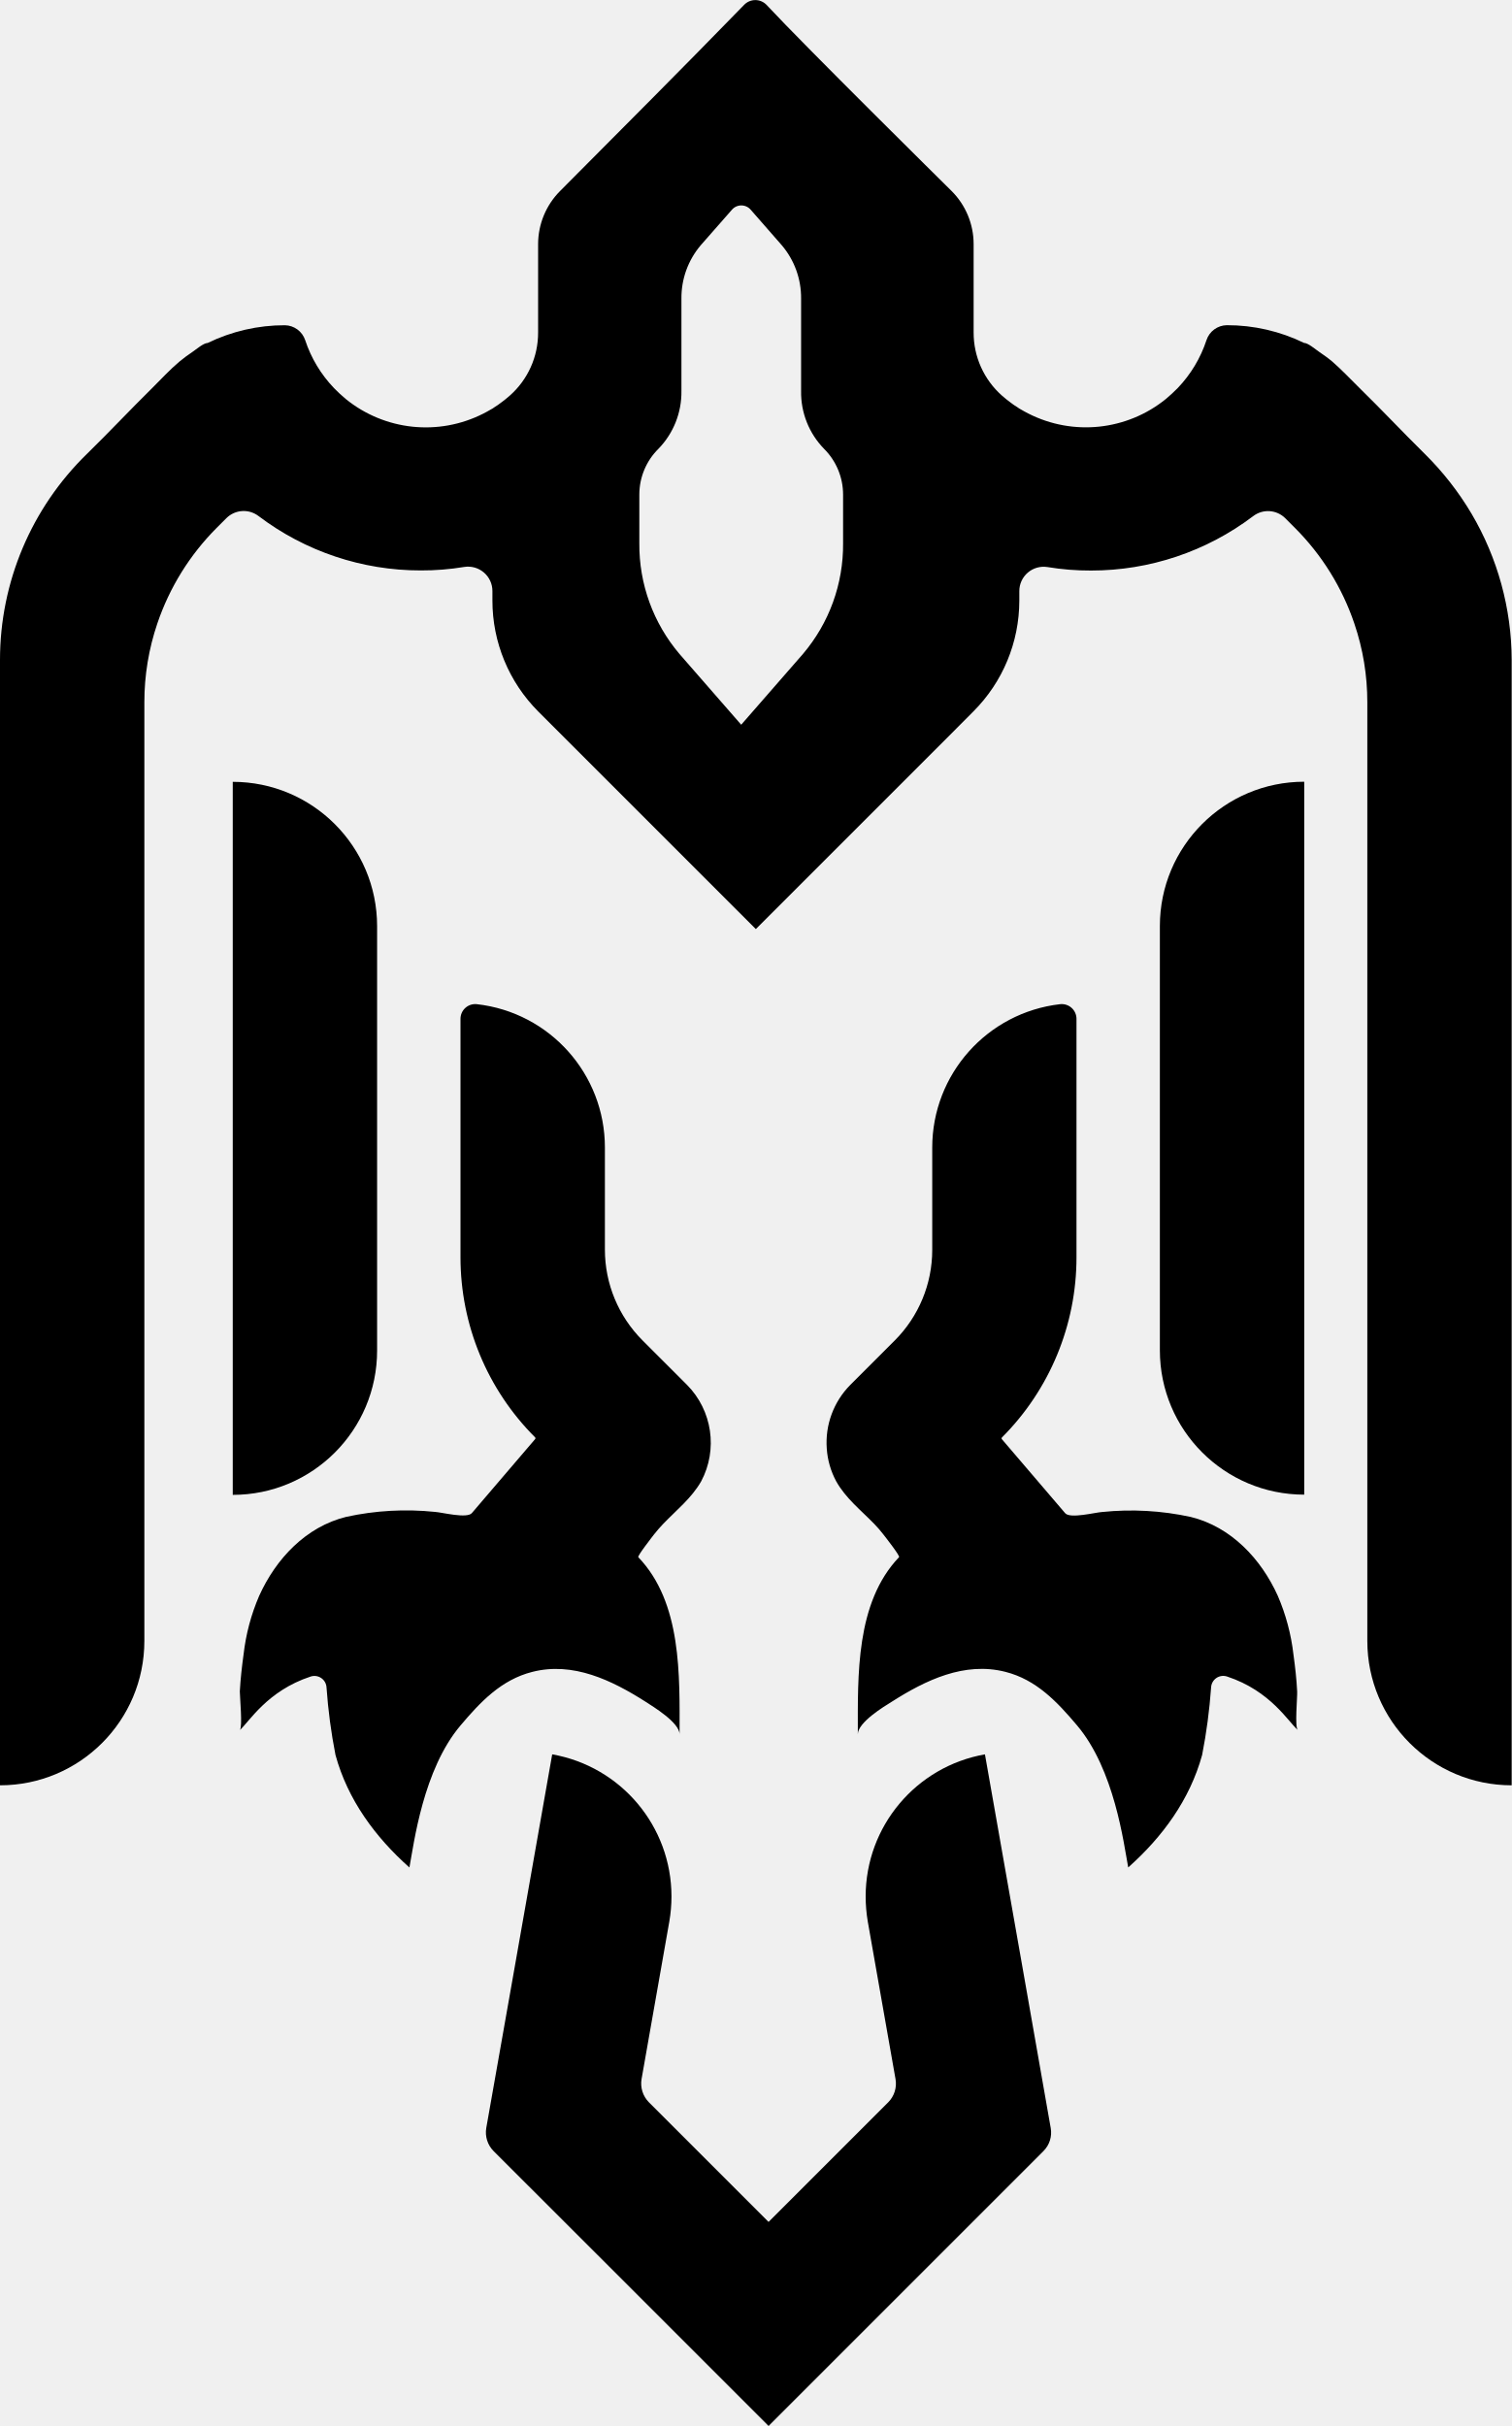
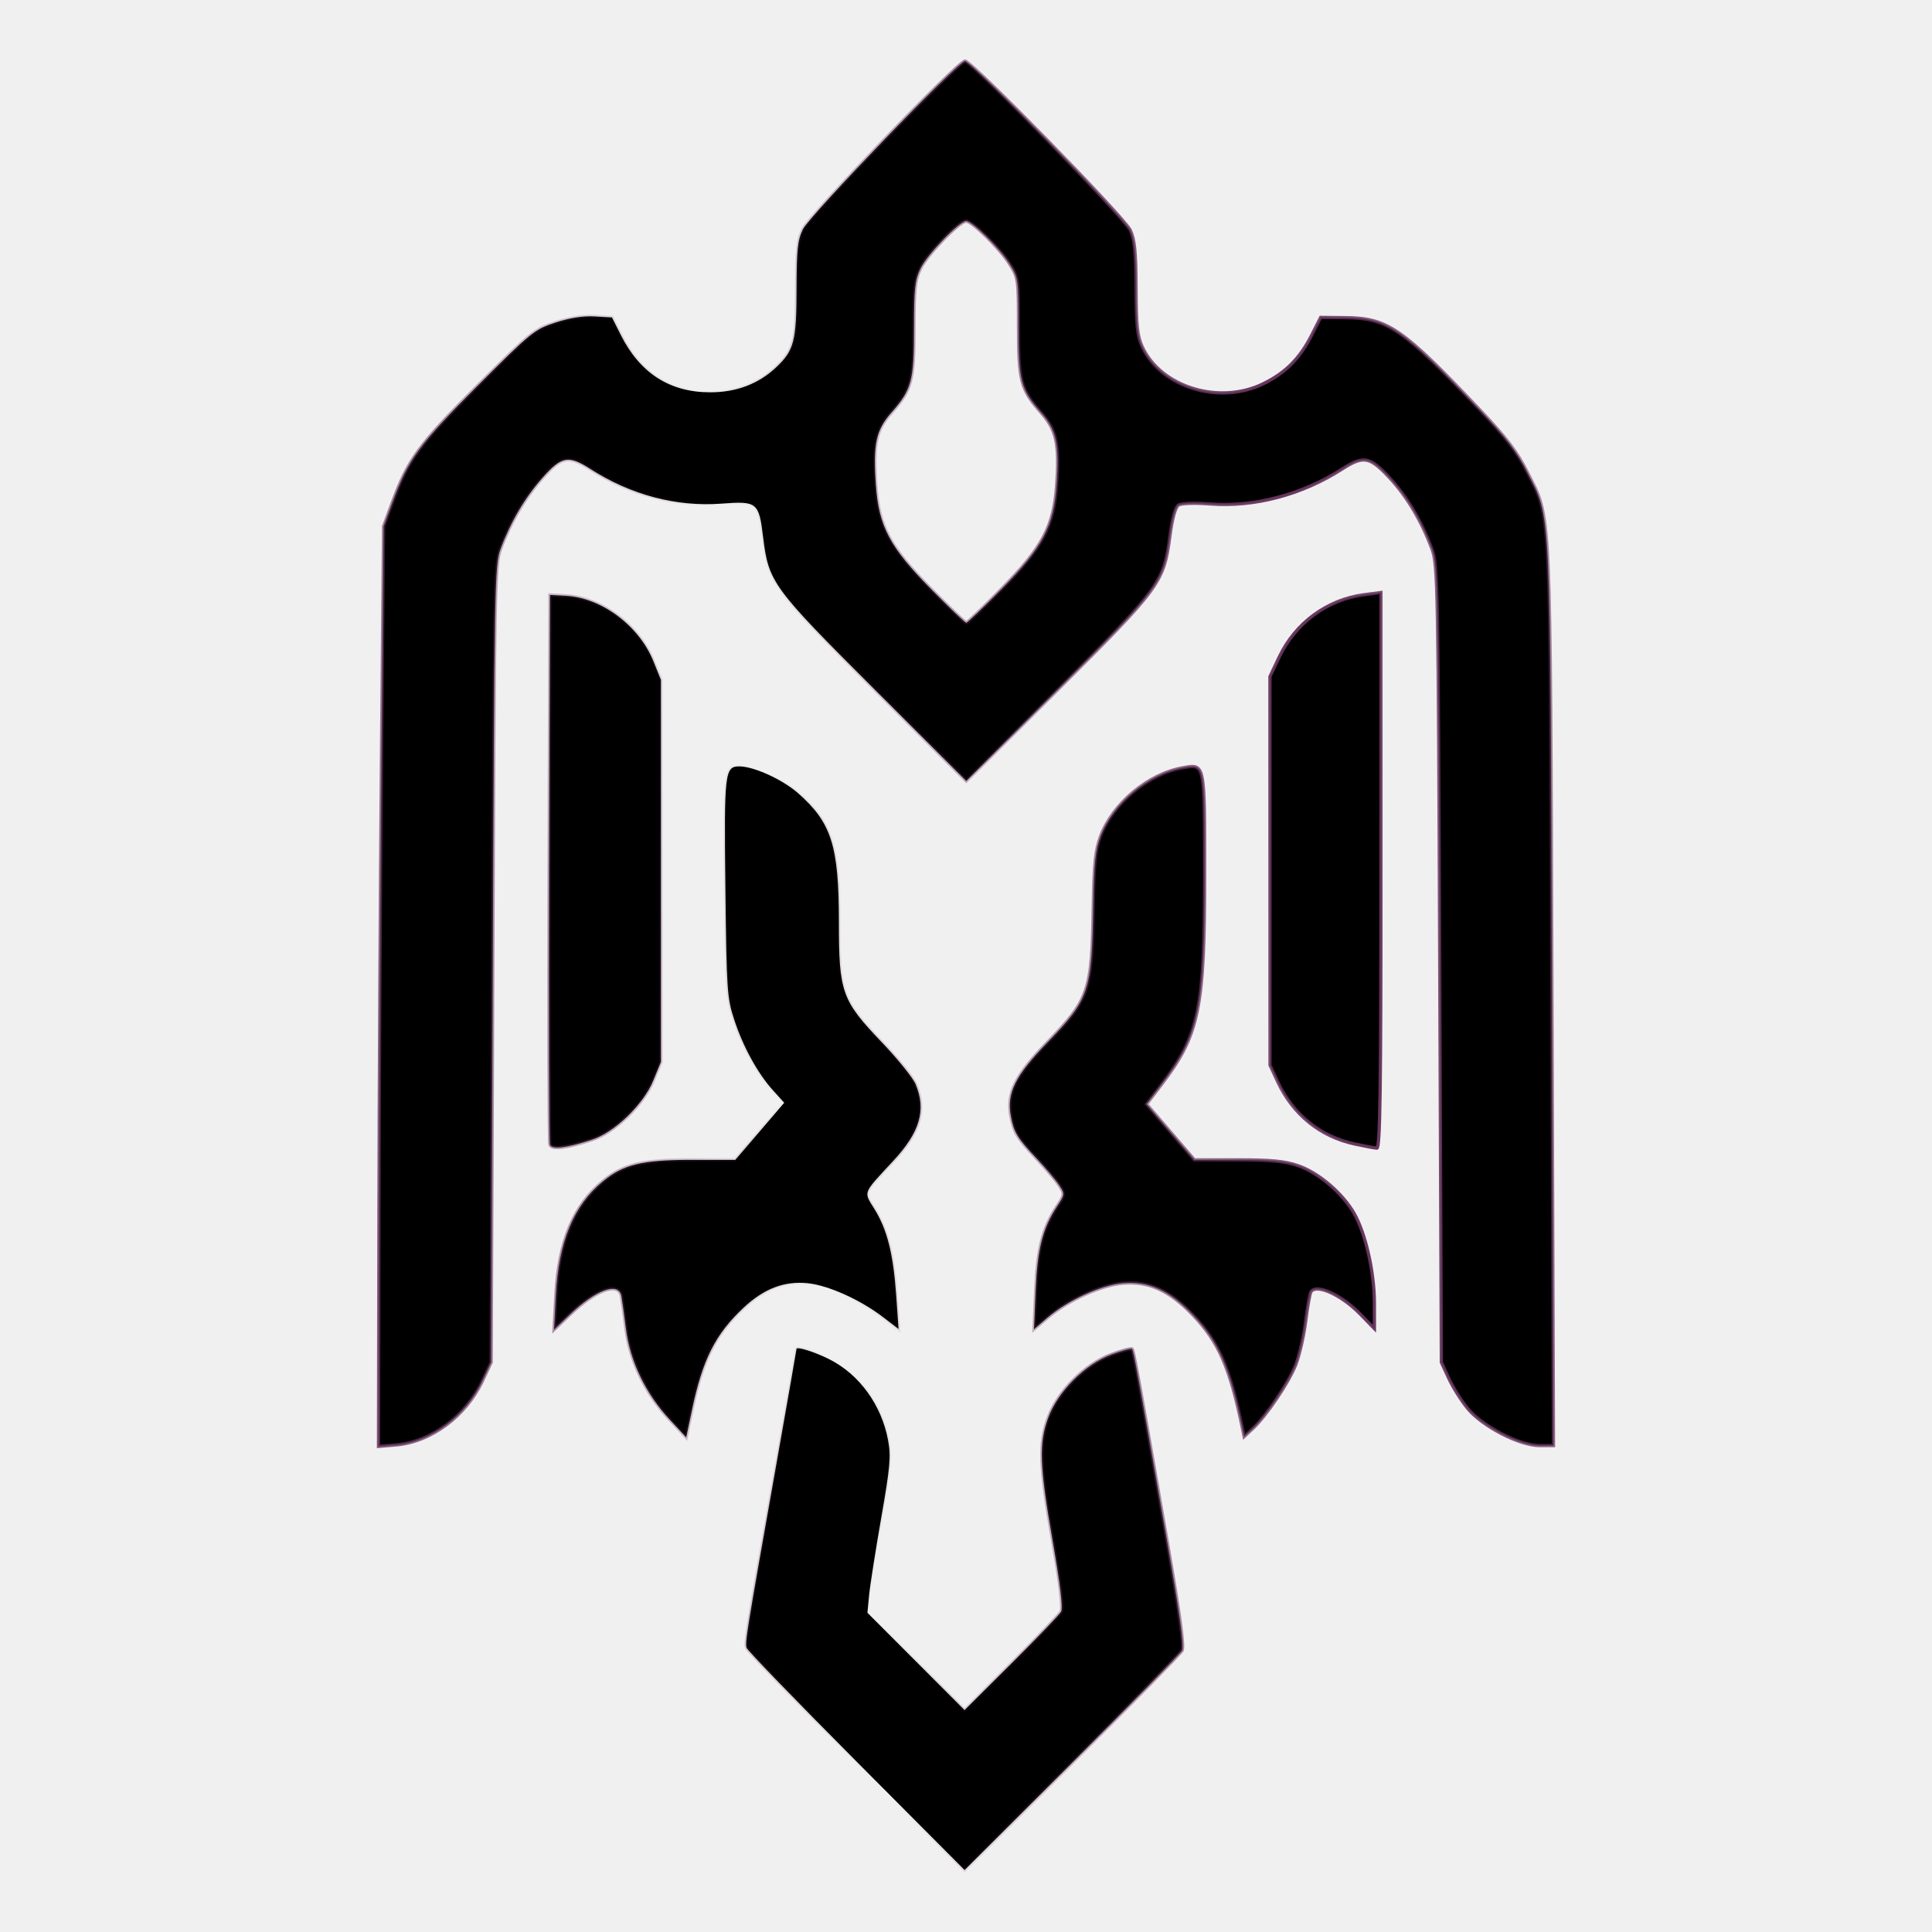
- <svg xmlns="http://www.w3.org/2000/svg" viewBox="0 0 277.86 446.05">
-   <g id="Layer_2" data-name="Layer 2">
-     <g id="Layer_1-2" data-name="Layer 1">
-       <path d="M118.68,312.88c1.4.91,6.26,3.84,6.26,6,0-10.8.45-24.19-7.59-32.57-.21-.22,2.6-3.8,2.92-4.22.52-.66,1.07-1.29,1.64-1.89,2.42-2.53,5.21-4.71,7-7.84a15.13,15.13,0,0,0-2.61-17.74l-8.19-8.19a23.6,23.6,0,0,1-6.9-16.66V211a26.52,26.52,0,0,0-23.55-26.37,2.71,2.71,0,0,0-3,2.7v43.85a46.79,46.79,0,0,0,13.71,33.09h0a.24.24,0,0,1,0,.34c-3.5,4.11-11.6,13.57-11.62,13.59-.91,1.06-5.54-.15-6.79-.22a51.58,51.58,0,0,0-16.3.91c-7.41,1.82-12.93,7.71-16,14.5a38,38,0,0,0-2.88,10.8c-.31,2.26-.57,4.52-.69,6.79,0,1,.53,6.62,0,7.11,1.73-1.5,5-7.19,13-9.83a2.23,2.23,0,0,1,2.94,2,100.91,100.91,0,0,0,1.65,12.42c2.25,8.22,7.28,15.07,13.59,20.68.84-4.49,2.52-18,9.4-26.12,3.64-4.31,7.49-8.4,13.18-9.84C105.34,305.48,112.48,308.93,118.68,312.88Z" />
-       <path d="M69.33,248.29v-78a26.54,26.54,0,0,0-26.54-26.54v131.1A26.54,26.54,0,0,0,69.33,248.29Z" />
-       <path d="M238.48,311c-.11-2.27-.37-4.53-.68-6.79a38.37,38.37,0,0,0-2.88-10.8c-3.07-6.79-8.59-12.68-16-14.5a51.58,51.58,0,0,0-16.3-.91c-1.25.07-5.88,1.28-6.79.22,0,0-8.12-9.48-11.62-13.59a.24.24,0,0,1,0-.34,46.82,46.82,0,0,0,13.7-33.09V187.33a2.71,2.71,0,0,0-3-2.7A26.54,26.54,0,0,0,171.39,211v18.81a23.55,23.55,0,0,1-6.9,16.66l-8.19,8.19A15.05,15.05,0,0,0,152,266.35a14.75,14.75,0,0,0,1.73,6c1.75,3.13,4.54,5.31,7,7.84a22.66,22.66,0,0,1,1.64,1.89c.33.42,3.14,4,2.92,4.22-8,8.38-7.58,21.77-7.58,32.57,0-2.2,4.85-5.13,6.26-6,6.2-3.95,13.34-7.4,20.87-5.48,5.69,1.44,9.53,5.53,13.17,9.84,6.89,8.15,8.57,21.63,9.41,26.12,6.31-5.61,11.33-12.46,13.59-20.68a102.93,102.93,0,0,0,1.65-12.42,2.23,2.23,0,0,1,2.94-2c8,2.64,11.25,8.33,13,9.83C238,317.6,238.54,312,238.48,311Z" />
-       <path d="M188,361.82l-6.92-39.26a26.53,26.53,0,0,0-21.93,26.11,28.12,28.12,0,0,0,.39,4.64l5.1,28.95a4.86,4.86,0,0,1-1.34,4.27l-22,22-22-22a4.9,4.9,0,0,1-1.35-4.27l5.1-28.95a27.1,27.1,0,0,0,.4-4.64,26.53,26.53,0,0,0-21.93-26.11l-6.92,39.26-5.2,29.43a4.88,4.88,0,0,0,1.35,4.26l21.14,21.12,29.42,29.42.28-.3,50.24-50.24a4.79,4.79,0,0,0,1.34-4.26Z" />
-       <path d="M213.24,170.27v78a26.54,26.54,0,0,0,26.54,26.54h0V143.73h0A26.54,26.54,0,0,0,213.24,170.27Z" />
-       <path d="M270.54,94.45a54.58,54.58,0,0,0-8.6-11c-4.06-4-7.93-8.13-12-12.11-1.65-1.62-3.27-3.36-5-4.86-.76-.64-1.63-1.25-2.46-1.82-.61-.41-2-1.61-2.73-1.61a32.31,32.31,0,0,0-14.2-3.26,4,4,0,0,0-3.74,2.75,23.25,23.25,0,0,1-5.3,8.82,29.24,29.24,0,0,1-2.17,2,23.34,23.34,0,0,1-25.25,2.69,7.09,7.09,0,0,1-.72-.38c-.22-.12-.47-.25-.7-.4l-.3-.17a2.9,2.9,0,0,1-.36-.25,11.24,11.24,0,0,1-1.18-.81c-.55-.4-1.1-.84-1.61-1.29A15.45,15.45,0,0,1,179,61.12V44.89a13.79,13.79,0,0,0-4.08-9.8c-1.43-1.42-26.76-26.43-34-34.2a2.85,2.85,0,0,0-4.11,0C125.61,12.41,114.28,23.75,103,35.09a13.86,13.86,0,0,0-4.07,9.8V61.12a15.41,15.41,0,0,1-5.23,11.64c-.51.45-1.06.89-1.61,1.29a12.28,12.28,0,0,1-1.17.81c-.12.1-.25.17-.36.25l-.31.17c-.23.15-.47.28-.7.4a6.17,6.17,0,0,1-.72.38,23.34,23.34,0,0,1-25.25-2.69,27.22,27.22,0,0,1-2.16-2,23.28,23.28,0,0,1-5.31-8.82,4,4,0,0,0-3.73-2.75,32.28,32.28,0,0,0-14.2,3.26c-.76,0-2.13,1.2-2.75,1.61a29.9,29.9,0,0,0-2.45,1.82c-1.78,1.5-3.37,3.24-5,4.86-4.06,4-7.93,8.13-12,12.11A52.85,52.85,0,0,0,0,121.31V328.25a26.54,26.54,0,0,0,26.54-26.54V129.12a45,45,0,0,1,2.39-14.5A45.59,45.59,0,0,1,39.81,97.08l1.82-1.82a4.5,4.5,0,0,1,5.9-.38,49.3,49.3,0,0,0,29.82,10,47.83,47.83,0,0,0,8-.64,4.48,4.48,0,0,1,5.18,4.42v1.76a28.84,28.84,0,0,0,8.43,20.4s40,40,40,40l35.17-35.17,4.81-4.83a28.82,28.82,0,0,0,8.46-20.38v-1.76a4.47,4.47,0,0,1,5.17-4.42,47.83,47.83,0,0,0,8,.64,49.3,49.3,0,0,0,29.82-10,4.49,4.49,0,0,1,5.9.38l1.82,1.82a45.47,45.47,0,0,1,10.88,17.54,44.76,44.76,0,0,1,2.39,14.5V301.71a26.55,26.55,0,0,0,26.54,26.54V121.31A53.25,53.25,0,0,0,270.54,94.45ZM155,99.89a31,31,0,0,1-7.39,20.36l-11.34,13h0l-11.34-13a31,31,0,0,1-7.39-20.36v-9a11.85,11.85,0,0,1,3.52-8.38,14.94,14.94,0,0,0,4.22-10.62v-17a14.94,14.94,0,0,1,3.55-9.8l5.7-6.49a2.28,2.28,0,0,1,3.52,0l5.68,6.49a14.93,14.93,0,0,1,3.55,9.79v17a14.87,14.87,0,0,0,4.22,10.64A11.88,11.88,0,0,1,155,90.94Z" />
-     </g>
+ <svg xmlns="http://www.w3.org/2000/svg" xmlns:xlink="http://www.w3.org/1999/xlink" width="1054.347" height="1054.227" viewBox="0 0 1054.347 1054.227" version="1.1" id="svg743" xml:space="preserve">
+   <defs id="defs747">
+     <linearGradient id="linearGradient21354">
+       <stop style="stop-color:#2a727e;stop-opacity:1;" offset="0" id="stop21350" />
+       <stop style="stop-color:#24d6ca;stop-opacity:1;" offset="0.358" id="stop23290" />
+       <stop style="stop-color:#0a9e9d;stop-opacity:1;" offset="0.668" id="stop23292" />
+       <stop style="stop-color:#2dc6a4;stop-opacity:1;" offset="1" id="stop21352" />
+     </linearGradient>
+     <linearGradient id="linearGradient18022">
+       <stop style="stop-color:#217880;stop-opacity:1;" offset="0" id="stop18018" />
+       <stop style="stop-color:#0ec0a6;stop-opacity:1;" offset="0.272" id="stop18026" />
+       <stop style="stop-color:#1f7a82;stop-opacity:1;" offset="0.636" id="stop18028" />
+       <stop style="stop-color:#16cab8;stop-opacity:1;" offset="1" id="stop18020" />
+     </linearGradient>
+     <linearGradient id="linearGradient12679">
+       <stop style="stop-color:#66355e;stop-opacity:1;" offset="0" id="stop12675" />
+       <stop style="stop-color:#66355e;stop-opacity:0;" offset="1" id="stop12677" />
+     </linearGradient>
+     <style id="style866">.cls-1{fill:none;}.cls-2{clip-path:url(#clip-path);}.cls-3{clip-path:url(#clip-path-2);}.cls-4{clip-path:url(#clip-path-3);}.cls-5{clip-path:url(#clip-path-4);}.cls-6{clip-path:url(#clip-path-5);}.cls-7{clip-path:url(#clip-path-6);}.cls-8{clip-path:url(#clip-path-7);}.cls-9{clip-path:url(#clip-path-8);}.cls-10{clip-path:url(#clip-path-9);}.cls-11{clip-path:url(#clip-path-10);}.cls-12{clip-path:url(#clip-path-11);}.cls-13{clip-path:url(#clip-path-12);}.cls-14{clip-path:url(#clip-path-13);}.cls-15{clip-path:url(#clip-path-14);}.cls-16{clip-path:url(#clip-path-15);}.cls-17{clip-path:url(#clip-path-16);}.cls-18{clip-path:url(#clip-path-17);}.cls-19{clip-path:url(#clip-path-18);}.cls-20{clip-path:url(#clip-path-19);}.cls-21{clip-path:url(#clip-path-20);}.cls-22{clip-path:url(#clip-path-21);}.cls-23{clip-path:url(#clip-path-22);}.cls-24{clip-path:url(#clip-path-23);}.cls-25{clip-path:url(#clip-path-24);}</style>
+     <clipPath id="clip-path" transform="translate(5.19 5.16)">
+       <path class="cls-1" d="m 53.76,0 c 34.08,0 50.88,14.4 50.88,43.2 v 38.4 l 4.08,38.4 -1.92,1.68 H 84 L 78.24,100.56 H 76.32 C 67,117.12 52.8,123.36 37.2,123.36 10.56,123.36 0,105.36 0,86.36 0,58.08 21.84,49 44.16,49 h 31.92 v -5.56 c 0,-17.28 -9.36,-26.88 -28.32,-26.88 -13,0 -25.92,4.08 -37.2,10.32 H 7.92 V 7.44 A 146.73,146.73 0 0 1 53.76,0 Z m 20.16,61.2 -7,1.2 H 50.16 c -13.68,0 -21.6,7.2 -21.6,22.08 0,12.24 6,22.32 20.64,22.32 15.84,0 26.88,-14.4 26.88,-36.72 V 61.2 Z" id="path868" />
+     </clipPath>
+     <clipPath id="clip-path-2" transform="translate(5.19 5.16)">
+       <rect class="cls-1" x="-5" y="-5" width="118.72" height="133.36" id="rect871" />
+     </clipPath>
+     <clipPath id="clip-path-3" transform="translate(5.19 5.16)">
+       <path class="cls-1" d="M 166.56,121.68 C 148.8,92.16 130.32,43 125.28,3.84 l 1.92,-2.16 h 28.56 c 3.6,35.52 15.12,76.8 26.16,102.48 h 1.44 c 11,-25.68 22.56,-67.2 25.92,-102.48 h 27.12 l 2.16,2.16 C 233.28,43 214.8,92.16 196.32,121.68 Z" id="path874" />
+     </clipPath>
+     <clipPath id="clip-path-4" transform="translate(5.19 5.16)">
+       <rect class="cls-1" x="120.28" y="-3.32" width="123.28" height="130" id="rect877" />
+     </clipPath>
+     <clipPath id="clip-path-5" transform="translate(5.19 5.16)">
+       <path class="cls-1" d="m 289.44,1.68 v 120 h -28.56 v -120 z" id="path880" />
+     </clipPath>
+     <clipPath id="clip-path-6" transform="translate(5.19 5.16)">
+       <rect class="cls-1" x="255.88" y="-3.32" width="38.56" height="130" id="rect883" />
+     </clipPath>
+     <clipPath id="clip-path-7" transform="translate(5.19 5.16)">
+       <path class="cls-1" d="m 369.6,0 c 34.08,0 50.88,14.4 50.88,43.2 v 38.4 l 4.08,38.4 -1.92,1.68 h -22.8 l -5.76,-21.12 h -1.92 c -9.36,16.56 -23.52,22.8 -39.12,22.8 -26.64,0 -37.2,-18 -37.2,-37 C 315.84,58.08 337.68,49 360,49 h 31.92 v -5.56 c 0,-17.28 -9.36,-26.88 -28.32,-26.88 -13,0 -25.92,4.08 -37.2,10.32 h -2.64 V 7.44 A 146.73,146.73 0 0 1 369.6,0 Z m 20.16,61.2 -7,1.2 H 366 c -13.68,0 -21.6,7.2 -21.6,22.08 0,12.24 6,22.32 20.64,22.32 15.84,0 26.88,-14.4 26.88,-36.72 V 61.2 Z" id="path886" />
+     </clipPath>
+     <clipPath id="clip-path-8" transform="translate(5.19 5.16)">
+       <rect class="cls-1" x="310.84" y="-5" width="118.72" height="133.36" id="rect889" />
+     </clipPath>
+     <clipPath id="clip-path-9" transform="translate(5.19 5.16)">
+       <path class="cls-1" d="m 472.32,1.68 6,21.12 h 1.92 C 489.12,6.24 505.44,0 521.76,0 c 25.68,0 40.08,15.6 40.08,41.76 v 79.92 H 533.28 V 46.56 c 0,-22.8 -10.56,-30 -23,-30 -17.28,0 -30,14.4 -30,37.2 v 67.92 h -28.6 V 41.76 L 447.84,3.6 449.52,1.68 Z" id="path892" />
+     </clipPath>
+     <clipPath id="clip-path-10" transform="translate(5.19 5.16)">
+       <rect class="cls-1" x="442.84" y="-5" width="124" height="131.68" id="rect895" />
+     </clipPath>
+     <clipPath id="clip-path-11" transform="translate(5.19 5.16)">
+       <path class="cls-1" d="M 39.07,206.05 7.65,169.35 v 36.7 h -2 v -39.34 h 2.29 l 31.47,36.81 v -36.81 h 2 v 39.34 z" id="path898" />
+     </clipPath>
+     <clipPath id="clip-path-12" transform="translate(5.19 5.16)">
+       <rect class="cls-1" x="0.63" y="161.71" width="45.8" height="49.34" id="rect901" />
+     </clipPath>
+     <clipPath id="clip-path-13" transform="translate(5.19 5.16)">
+       <path class="cls-1" d="m 93.66,206.05 v -39.34 h 31 v 1.74 h -29 v 16.47 h 26.64 v 1.74 H 95.68 v 17.65 h 29 v 1.74 z" id="path904" />
+     </clipPath>
+     <clipPath id="clip-path-14" transform="translate(5.19 5.16)">
+       <rect class="cls-1" x="88.66" y="161.71" width="41.02" height="49.34" id="rect907" />
+     </clipPath>
+     <clipPath id="clip-path-15" transform="translate(5.19 5.16)">
+       <path class="cls-1" d="m 189.15,206.05 v -37.6 h -17.08 v -1.74 h 36.19 v 1.74 h -17.08 v 37.6 z" id="path910" />
+     </clipPath>
+     <clipPath id="clip-path-16" transform="translate(5.19 5.16)">
+       <rect class="cls-1" x="167.07" y="161.71" width="46.19" height="49.34" id="rect913" />
+     </clipPath>
+     <clipPath id="clip-path-17" transform="translate(5.19 5.16)">
+       <path class="cls-1" d="m 295.67,206.05 -12.42,-36.81 -12.42,36.81 h -2.93 l -13.65,-39.34 h 2.13 l 12.87,37.6 h 0.12 L 282,166.71 h 2.42 l 12.64,37.6 h 0.11 l 12.87,-37.6 h 2.14 l -13.66,39.34 z" id="path916" />
+     </clipPath>
+     <clipPath id="clip-path-18" transform="translate(5.19 5.16)">
+       <rect class="cls-1" x="249.25" y="161.71" width="67.94" height="49.34" id="rect919" />
+     </clipPath>
+     <clipPath id="clip-path-19" transform="translate(5.19 5.16)">
+       <path class="cls-1" d="m 358.68,186.38 c 0,-13.26 9,-20.34 21.58,-20.34 12.58,0 21.58,7.08 21.58,20.34 0,13.26 -9,20.35 -21.58,20.35 -12.58,0 -21.58,-7.09 -21.58,-20.35 z m 41,0 c 0,-12.81 -9,-18.6 -19.45,-18.6 -10.45,0 -19.44,5.79 -19.44,18.6 0,12.81 9,18.6 19.44,18.6 10.44,0 19.48,-5.78 19.48,-18.6 z" id="path922" />
+     </clipPath>
+     <clipPath id="clip-path-20" transform="translate(5.19 5.16)">
+       <rect class="cls-1" x="353.68" y="161.04" width="53.16" height="50.69" id="rect925" />
+     </clipPath>
+     <clipPath id="clip-path-21" transform="translate(5.19 5.16)">
+       <path class="cls-1" d="m 483,206.05 -2.36,-8 c -1.68,-5.56 -5.51,-8.65 -10.39,-9.5 a 21,21 0 0 0 -3.55,-0.22 h -12.18 v 17.7 h -2 v -39.32 h 18.65 c 6.75,0 12.87,2.53 12.87,10.57 0,5.11 -3.31,9.83 -10.06,10.68 5.57,1.85 7.82,6.68 8.83,10 l 2.41,8 z m -12.47,-19.39 c 8.43,0 11.35,-4.77 11.35,-9.38 0,-4.05 -2.31,-8.83 -10.62,-8.83 h -16.74 v 18.21 z" id="path928" />
+     </clipPath>
+     <clipPath id="clip-path-22" transform="translate(5.19 5.16)">
+       <rect class="cls-1" x="447.5" y="161.71" width="42.71" height="49.34" id="rect931" />
+     </clipPath>
+     <clipPath id="clip-path-23" transform="translate(5.19 5.16)">
+       <path class="cls-1" d="m 565.19,206.05 -13.88,-24.39 -14.44,14.89 v 9.5 h -2 v -39.34 h 2 v 27.2 l 26.58,-27.2 h 2.7 l -13.27,13.66 14.73,25.68 z" id="path934" />
+     </clipPath>
+     <clipPath id="clip-path-24" transform="translate(5.19 5.16)">
+       <rect class="cls-1" x="529.85" y="161.71" width="42.76" height="49.34" id="rect937" />
+     </clipPath>
+     <style id="style1143">.cls-1{fill:none;}.cls-2{clip-path:url(#clip-path);}.cls-3{clip-path:url(#clip-path-2);}.cls-4{clip-path:url(#clip-path-3);}.cls-5{clip-path:url(#clip-path-4);}.cls-6{clip-path:url(#clip-path-5);}.cls-7{clip-path:url(#clip-path-6);}.cls-8{clip-path:url(#clip-path-7);}.cls-9{clip-path:url(#clip-path-8);}.cls-10{clip-path:url(#clip-path-9);}.cls-11{clip-path:url(#clip-path-10);}.cls-12{clip-path:url(#clip-path-11);}.cls-13{clip-path:url(#clip-path-12);}.cls-14{clip-path:url(#clip-path-13);}.cls-15{clip-path:url(#clip-path-14);}.cls-16{clip-path:url(#clip-path-15);}.cls-17{clip-path:url(#clip-path-16);}.cls-18{clip-path:url(#clip-path-17);}.cls-19{clip-path:url(#clip-path-18);}.cls-20{clip-path:url(#clip-path-19);}.cls-21{clip-path:url(#clip-path-20);}.cls-22{clip-path:url(#clip-path-21);}.cls-23{clip-path:url(#clip-path-22);}.cls-24{clip-path:url(#clip-path-23);}.cls-25{clip-path:url(#clip-path-24);}</style>
+     <clipPath id="clip-path-1" transform="translate(5.19 5.16)">
+       <path class="cls-1" d="m 53.76,0 c 34.08,0 50.88,14.4 50.88,43.2 v 38.4 l 4.08,38.4 -1.92,1.68 H 84 L 78.24,100.56 H 76.32 C 67,117.12 52.8,123.36 37.2,123.36 10.56,123.36 0,105.36 0,86.36 0,58.08 21.84,49 44.16,49 h 31.92 v -5.56 c 0,-17.28 -9.36,-26.88 -28.32,-26.88 -13,0 -25.92,4.08 -37.2,10.32 H 7.92 V 7.44 A 146.73,146.73 0 0 1 53.76,0 Z m 20.16,61.2 -7,1.2 H 50.16 c -13.68,0 -21.6,7.2 -21.6,22.08 0,12.24 6,22.32 20.64,22.32 15.84,0 26.88,-14.4 26.88,-36.72 V 61.2 Z" id="path1145" />
+     </clipPath>
+     <clipPath id="clip-path-2-8" transform="translate(5.19 5.16)">
+       <rect class="cls-1" x="-5" y="-5" width="118.72" height="133.36" id="rect1148" />
+     </clipPath>
+     <clipPath id="clip-path-3-1" transform="translate(5.19 5.16)">
+       <path class="cls-1" d="M 166.56,121.68 C 148.8,92.16 130.32,43 125.28,3.84 l 1.92,-2.16 h 28.56 c 3.6,35.52 15.12,76.8 26.16,102.48 h 1.44 c 11,-25.68 22.56,-67.2 25.92,-102.48 h 27.12 l 2.16,2.16 C 233.28,43 214.8,92.16 196.32,121.68 Z" id="path1151" />
+     </clipPath>
+     <clipPath id="clip-path-4-0" transform="translate(5.19 5.16)">
+       <rect class="cls-1" x="120.28" y="-3.32" width="123.28" height="130" id="rect1154" />
+     </clipPath>
+     <clipPath id="clip-path-5-4" transform="translate(5.19 5.16)">
+       <path class="cls-1" d="m 289.44,1.68 v 120 h -28.56 v -120 z" id="path1157" />
+     </clipPath>
+     <clipPath id="clip-path-6-1" transform="translate(5.19 5.16)">
+       <rect class="cls-1" x="255.88" y="-3.32" width="38.56" height="130" id="rect1160" />
+     </clipPath>
+     <clipPath id="clip-path-7-8" transform="translate(5.19 5.16)">
+       <path class="cls-1" d="m 369.6,0 c 34.08,0 50.88,14.4 50.88,43.2 v 38.4 l 4.08,38.4 -1.92,1.68 h -22.8 l -5.76,-21.12 h -1.92 c -9.36,16.56 -23.52,22.8 -39.12,22.8 -26.64,0 -37.2,-18 -37.2,-37 C 315.84,58.08 337.68,49 360,49 h 31.92 v -5.56 c 0,-17.28 -9.36,-26.88 -28.32,-26.88 -13,0 -25.92,4.08 -37.2,10.32 h -2.64 V 7.44 A 146.73,146.73 0 0 1 369.6,0 Z m 20.16,61.2 -7,1.2 H 366 c -13.68,0 -21.6,7.2 -21.6,22.08 0,12.24 6,22.32 20.64,22.32 15.84,0 26.88,-14.4 26.88,-36.72 V 61.2 Z" id="path1163" />
+     </clipPath>
+     <clipPath id="clip-path-8-4" transform="translate(5.19 5.16)">
+       <rect class="cls-1" x="310.84" y="-5" width="118.72" height="133.36" id="rect1166" />
+     </clipPath>
+     <clipPath id="clip-path-9-2" transform="translate(5.19 5.16)">
+       <path class="cls-1" d="m 472.32,1.68 6,21.12 h 1.92 C 489.12,6.24 505.44,0 521.76,0 c 25.68,0 40.08,15.6 40.08,41.76 v 79.92 H 533.28 V 46.56 c 0,-22.8 -10.56,-30 -23,-30 -17.28,0 -30,14.4 -30,37.2 v 67.92 h -28.6 V 41.76 L 447.84,3.6 449.52,1.68 Z" id="path1169" />
+     </clipPath>
+     <clipPath id="clip-path-10-2" transform="translate(5.19 5.16)">
+       <rect class="cls-1" x="442.84" y="-5" width="124" height="131.68" id="rect1172" />
+     </clipPath>
+     <clipPath id="clip-path-11-8" transform="translate(5.19 5.16)">
+       <path class="cls-1" d="M 39.07,206.05 7.65,169.35 v 36.7 h -2 v -39.34 h 2.29 l 31.47,36.81 v -36.81 h 2 v 39.34 z" id="path1175" />
+     </clipPath>
+     <clipPath id="clip-path-12-6" transform="translate(5.19 5.16)">
+       <rect class="cls-1" x="0.63" y="161.71" width="45.8" height="49.34" id="rect1178" />
+     </clipPath>
+     <clipPath id="clip-path-13-6" transform="translate(5.19 5.16)">
+       <path class="cls-1" d="m 93.66,206.05 v -39.34 h 31 v 1.74 h -29 v 16.47 h 26.64 v 1.74 H 95.68 v 17.65 h 29 v 1.74 z" id="path1181" />
+     </clipPath>
+     <clipPath id="clip-path-14-4" transform="translate(5.19 5.16)">
+       <rect class="cls-1" x="88.66" y="161.71" width="41.02" height="49.34" id="rect1184" />
+     </clipPath>
+     <clipPath id="clip-path-15-5" transform="translate(5.19 5.16)">
+       <path class="cls-1" d="m 189.15,206.05 v -37.6 h -17.08 v -1.74 h 36.19 v 1.74 h -17.08 v 37.6 z" id="path1187" />
+     </clipPath>
+     <clipPath id="clip-path-16-2" transform="translate(5.19 5.16)">
+       <rect class="cls-1" x="167.07" y="161.71" width="46.19" height="49.34" id="rect1190" />
+     </clipPath>
+     <clipPath id="clip-path-17-1" transform="translate(5.19 5.16)">
+       <path class="cls-1" d="m 295.67,206.05 -12.42,-36.81 -12.42,36.81 h -2.93 l -13.65,-39.34 h 2.13 l 12.87,37.6 h 0.12 L 282,166.71 h 2.42 l 12.64,37.6 h 0.11 l 12.87,-37.6 h 2.14 l -13.66,39.34 z" id="path1193" />
+     </clipPath>
+     <clipPath id="clip-path-18-6" transform="translate(5.19 5.16)">
+       <rect class="cls-1" x="249.25" y="161.71" width="67.94" height="49.34" id="rect1196" />
+     </clipPath>
+     <clipPath id="clip-path-19-3" transform="translate(5.19 5.16)">
+       <path class="cls-1" d="m 358.68,186.38 c 0,-13.26 9,-20.34 21.58,-20.34 12.58,0 21.58,7.08 21.58,20.34 0,13.26 -9,20.35 -21.58,20.35 -12.58,0 -21.58,-7.09 -21.58,-20.35 z m 41,0 c 0,-12.81 -9,-18.6 -19.45,-18.6 -10.45,0 -19.44,5.79 -19.44,18.6 0,12.81 9,18.6 19.44,18.6 10.44,0 19.48,-5.78 19.48,-18.6 z" id="path1199" />
+     </clipPath>
+     <clipPath id="clip-path-20-9" transform="translate(5.19 5.16)">
+       <rect class="cls-1" x="353.68" y="161.04" width="53.16" height="50.69" id="rect1202" />
+     </clipPath>
+     <clipPath id="clip-path-21-1" transform="translate(5.19 5.16)">
+       <path class="cls-1" d="m 483,206.05 -2.36,-8 c -1.68,-5.56 -5.51,-8.65 -10.39,-9.5 a 21,21 0 0 0 -3.55,-0.22 h -12.18 v 17.7 h -2 v -39.32 h 18.65 c 6.75,0 12.87,2.53 12.87,10.57 0,5.11 -3.31,9.83 -10.06,10.68 5.57,1.85 7.82,6.68 8.83,10 l 2.41,8 z m -12.47,-19.39 c 8.43,0 11.35,-4.77 11.35,-9.38 0,-4.05 -2.31,-8.83 -10.62,-8.83 h -16.74 v 18.21 z" id="path1205" />
+     </clipPath>
+     <clipPath id="clip-path-22-2" transform="translate(5.19 5.16)">
+       <rect class="cls-1" x="447.5" y="161.71" width="42.71" height="49.34" id="rect1208" />
+     </clipPath>
+     <clipPath id="clip-path-23-4" transform="translate(5.19 5.16)">
+       <path class="cls-1" d="m 565.19,206.05 -13.88,-24.39 -14.44,14.89 v 9.5 h -2 v -39.34 h 2 v 27.2 l 26.58,-27.2 h 2.7 l -13.27,13.66 14.73,25.68 z" id="path1211" />
+     </clipPath>
+     <clipPath id="clip-path-24-9" transform="translate(5.19 5.16)">
+       <rect class="cls-1" x="529.85" y="161.71" width="42.76" height="49.34" id="rect1214" />
+     </clipPath>
+     <style id="style1420">.cls-1{fill:#fff;}</style>
+     <style id="style1481">.cls-1{fill:none;stroke:#000;stroke-linecap:square;stroke-miterlimit:10;}</style>
+     <radialGradient xlink:href="#linearGradient12679" id="radialGradient11906-6" cx="667.66" cy="67.231" fx="667.66" fy="67.231" r="527.174" gradientTransform="matrix(0.3212912,-0.04227517,0.1304391,0.9913414,-592.689,629.3231)" gradientUnits="userSpaceOnUse" spreadMethod="reflect" />
+     <linearGradient xlink:href="#linearGradient18022" id="linearGradient18024" x1="798.359" y1="481.267" x2="1852.706" y2="481.267" gradientUnits="userSpaceOnUse" gradientTransform="translate(-798.3589,45.84693)" />
+     <linearGradient xlink:href="#linearGradient21354" id="linearGradient21356" x1="1328.947" y1="245.308" x2="1322.066" y2="755.665" gradientUnits="userSpaceOnUse" />
+     <radialGradient xlink:href="#linearGradient12679" id="radialGradient25799" gradientUnits="userSpaceOnUse" gradientTransform="matrix(0.3212912,-0.04227517,0.1304391,0.9913414,-592.689,629.3231)" cx="667.66" cy="67.231" fx="667.66" fy="67.231" r="527.174" spreadMethod="reflect" />
+     <linearGradient xlink:href="#linearGradient21354" id="linearGradient25801" gradientUnits="userSpaceOnUse" x1="1328.947" y1="245.308" x2="1322.066" y2="755.665" />
+     <radialGradient xlink:href="#linearGradient12679" id="radialGradient25803" gradientUnits="userSpaceOnUse" gradientTransform="matrix(0.3212912,-0.04227517,0.1304391,0.9913414,205.6699,583.4761)" cx="667.66" cy="67.231" fx="667.66" fy="67.231" r="527.174" spreadMethod="reflect" />
+     <linearGradient xlink:href="#linearGradient21354" id="linearGradient25805" gradientUnits="userSpaceOnUse" x1="1328.947" y1="245.308" x2="1322.066" y2="755.665" />
+     <radialGradient xlink:href="#linearGradient12679" id="radialGradient25807" gradientUnits="userSpaceOnUse" gradientTransform="matrix(0.3212912,-0.04227517,0.1304391,0.9913414,205.6699,583.4761)" cx="667.66" cy="67.231" fx="667.66" fy="67.231" r="527.174" spreadMethod="reflect" />
+     <linearGradient xlink:href="#linearGradient21354" id="linearGradient25809" gradientUnits="userSpaceOnUse" x1="1328.947" y1="245.308" x2="1322.066" y2="755.665" />
+     <radialGradient xlink:href="#linearGradient12679" id="radialGradient25811" gradientUnits="userSpaceOnUse" gradientTransform="matrix(0.3212912,-0.04227517,0.1304391,0.9913414,205.6699,583.4761)" cx="667.66" cy="67.231" fx="667.66" fy="67.231" r="527.174" spreadMethod="reflect" />
+     <linearGradient xlink:href="#linearGradient21354" id="linearGradient25813" gradientUnits="userSpaceOnUse" x1="1328.947" y1="245.308" x2="1322.066" y2="755.665" />
+     <radialGradient xlink:href="#linearGradient12679" id="radialGradient25815" gradientUnits="userSpaceOnUse" gradientTransform="matrix(0.3212912,-0.04227517,0.1304391,0.9913414,205.6699,583.4761)" cx="667.66" cy="67.231" fx="667.66" fy="67.231" r="527.174" spreadMethod="reflect" />
+     <linearGradient xlink:href="#linearGradient21354" id="linearGradient25817" gradientUnits="userSpaceOnUse" x1="1328.947" y1="245.308" x2="1322.066" y2="755.665" />
+     <radialGradient xlink:href="#linearGradient12679" id="radialGradient25819" gradientUnits="userSpaceOnUse" gradientTransform="matrix(0.3212912,-0.04227517,0.1304391,0.9913414,205.6699,583.4761)" cx="667.66" cy="67.231" fx="667.66" fy="67.231" r="527.174" spreadMethod="reflect" />
+     <linearGradient xlink:href="#linearGradient21354" id="linearGradient25821" gradientUnits="userSpaceOnUse" x1="1328.947" y1="245.308" x2="1322.066" y2="755.665" />
+     <radialGradient xlink:href="#linearGradient12679" id="radialGradient25823" gradientUnits="userSpaceOnUse" gradientTransform="matrix(0.3212912,-0.04227517,0.1304391,0.9913414,205.6699,583.4761)" cx="667.66" cy="67.231" fx="667.66" fy="67.231" r="527.174" spreadMethod="reflect" />
+     <radialGradient xlink:href="#linearGradient12679" id="radialGradient25825" gradientUnits="userSpaceOnUse" gradientTransform="matrix(0.3212912,-0.04227517,0.1304391,0.9913414,-592.689,629.3231)" cx="667.66" cy="67.231" fx="667.66" fy="67.231" r="527.174" spreadMethod="reflect" />
+   </defs>
+   <style type="text/css" id="style1517">
+ 	.st0{fill:#EDF3FC;}
+ 	.st1{fill:url(#SVGID_1_);}
+ 	.st2{fill:url(#SVGID_2_);}
+ 	.st3{fill:url(#SVGID_3_);}
+ 	.st4{fill:url(#SVGID_4_);}
+ 	.st5{fill:#FFBE1B;}
+ 	.st6{fill:url(#SVGID_5_);}
+ 	.st7{fill:url(#SVGID_6_);}
+ 	.st8{fill:url(#SVGID_7_);}
+ 	.st9{fill:url(#SVGID_8_);}
+ 	.st10{fill:#FFE37B;}
+ 	.st11{fill:#FFFFFF;}
+ 	.st12{fill:#5D8EF9;}
+ 	.st13{fill:#8AC9F9;}
+ 	.st14{fill:#330D84;}
+ 	.st15{fill:#5932AE;}
+ 	.st16{fill:#6857E5;}
+ 	.st17{fill:url(#SVGID_9_);}
+ 	.st18{fill:url(#SVGID_10_);}
+ 	.st19{fill:url(#SVGID_11_);}
+ 	.st20{fill:url(#SVGID_12_);}
+ 	.st21{fill:url(#SVGID_13_);}
+ 	.st22{fill:url(#SVGID_14_);}
+ 	.st23{fill:#8C7BFD;}
+ 	.st24{fill:#D5EBF7;}
+ 	.st25{fill:#CECAFF;}
+ 	.st26{fill:url(#XMLID_3_);}
+ 	.st27{fill:#7C72F7;}
+ 	.st28{fill:#73AAF9;}
+ 	.st29{fill:#EFAB11;}
+ 	.st30{fill:#6DC5F2;}
+ 	.st31{fill:#FFF9CC;}
+ </style>
+   <style type="text/css" id="style1672">
+ 	.st0{fill:#EDF3FC;}
+ 	.st1{fill:#5D8EF9;}
+ 	.st2{fill:#FFBE1B;}
+ 	.st3{fill:#330D84;}
+ 	.st4{fill:#6857E5;}
+ 	.st5{fill:#FFFFFF;}
+ 	.st6{fill:url(#SVGID_1_);}
+ 	.st7{fill:url(#SVGID_2_);}
+ 	.st8{fill:#FFE37B;}
+ 	.st9{fill:#8AC9F9;}
+ 	.st10{fill:#5932AE;}
+ 	.st11{fill:url(#SVGID_3_);}
+ </style>
+   <style type="text/css" id="style2047">
+ 	.st0{fill:#EDF3FC;}
+ 	.st1{fill:#330D84;}
+ 	.st2{fill:#FFBE1B;}
+ 	.st3{fill:#5D8EF9;}
+ 	.st4{fill:#FFE37B;}
+ 	.st5{fill:#8AC9F9;}
+ 	.st6{fill:#6857E5;}
+ 	.st7{fill:#FFFFFF;}
+ 	.st8{fill:#D5EBF7;}
+ 	.st9{fill:#5932AE;}
+ 	.st10{fill:#CECAFF;}
+ 	.st11{fill:#FFCA45;}
+ 	.st12{fill:#FFD45C;}
+ 	.st13{fill:#8C7BFD;}
+ 	.st14{fill:#6DC5F2;}
+ 	.st15{fill:#3B2296;}
+ 	.st16{fill:#EFAB11;}
+ </style>
+   <style type="text/css" id="style2274">
+ 	.st0{fill:#EDF3FC;}
+ 	.st1{fill:#330D84;}
+ 	.st2{fill:#FFBE1B;}
+ 	.st3{fill:#5D8EF9;}
+ 	.st4{fill:#FFE37B;}
+ 	.st5{fill:#8AC9F9;}
+ 	.st6{fill:#6857E5;}
+ 	.st7{fill:#FFFFFF;}
+ 	.st8{fill:#D5EBF7;}
+ 	.st9{fill:#5932AE;}
+ 	.st10{fill:#CECAFF;}
+ 	.st11{fill:#FFCA45;}
+ 	.st12{fill:#FFD45C;}
+ 	.st13{fill:#8C7BFD;}
+ 	.st14{fill:#6DC5F2;}
+ 	.st15{fill:#3B2296;}
+ 	.st16{fill:#EFAB11;}
+ </style>
+   <style type="text/css" id="style2528">
+ 	.st0{fill:#EDF3FC;}
+ 	.st1{fill:#330D84;}
+ 	.st2{fill:#FFBE1B;}
+ 	.st3{fill:#5D8EF9;}
+ 	.st4{fill:#FFE37B;}
+ 	.st5{fill:#8AC9F9;}
+ 	.st6{fill:#6857E5;}
+ 	.st7{fill:#FFFFFF;}
+ 	.st8{fill:#D5EBF7;}
+ 	.st9{fill:#5932AE;}
+ 	.st10{fill:#CECAFF;}
+ 	.st11{fill:#FFCA45;}
+ 	.st12{fill:#FFD45C;}
+ 	.st13{fill:#8C7BFD;}
+ 	.st14{fill:#6DC5F2;}
+ 	.st15{fill:#3B2296;}
+ 	.st16{fill:#EFAB11;}
+ </style>
+   <style type="text/css" id="style2755">
+ 	.st0{fill:#EDF3FC;}
+ 	.st1{fill:#330D84;}
+ 	.st2{fill:#FFBE1B;}
+ 	.st3{fill:#5D8EF9;}
+ 	.st4{fill:#FFE37B;}
+ 	.st5{fill:#8AC9F9;}
+ 	.st6{fill:#6857E5;}
+ 	.st7{fill:#FFFFFF;}
+ 	.st8{fill:#D5EBF7;}
+ 	.st9{fill:#5932AE;}
+ 	.st10{fill:#CECAFF;}
+ 	.st11{fill:#FFCA45;}
+ 	.st12{fill:#FFD45C;}
+ 	.st13{fill:#8C7BFD;}
+ 	.st14{fill:#6DC5F2;}
+ 	.st15{fill:#3B2296;}
+ 	.st16{fill:#EFAB11;}
+ </style>
+   <style type="text/css" id="style2964">
+ 	.st0{fill:#EDF3FC;}
+ 	.st1{fill:#330D84;}
+ 	.st2{fill:#FFBE1B;}
+ 	.st3{fill:#5D8EF9;}
+ 	.st4{fill:#FFE37B;}
+ 	.st5{fill:#8AC9F9;}
+ 	.st6{fill:#6857E5;}
+ 	.st7{fill:#FFFFFF;}
+ 	.st8{fill:#D5EBF7;}
+ 	.st9{fill:#5932AE;}
+ 	.st10{fill:#CECAFF;}
+ 	.st11{fill:#FFCA45;}
+ 	.st12{fill:#FFD45C;}
+ 	.st13{fill:#8C7BFD;}
+ 	.st14{fill:#6DC5F2;}
+ 	.st15{fill:#3B2296;}
+ 	.st16{fill:#EFAB11;}
+ </style>
+   <style type="text/css" id="style3110">
+ 	.st0{fill:#263238;}
+ 	.st1{fill:#FFFFFF;}
+ 	.st2{fill:#FF5252;}
+ 	.st3{fill:#FFD740;}
+ 	.st4{fill:#40C4FF;}
+ 	.st5{fill:#4DB6AC;}
+ 	.st6{fill:#4FC3F7;}
+ </style>
+   <style type="text/css" id="style3315">
+ 	.st0{fill:#263238;}
+ 	.st1{fill:#FFFFFF;}
+ 	.st2{fill:#FF5252;}
+ 	.st3{fill:#FFD740;}
+ 	.st4{fill:#40C4FF;}
+ 	.st5{fill:#4DB6AC;}
+ 	.st6{fill:#4FC3F7;}
+ </style>
+   <g id="g21348" style="fill:#000000;fill-opacity:1" transform="matrix(1.781943,0,0,1.781943,-1836.789,-326.9979)">
+     <path style="fill:#000000;fill-opacity:1;stroke:url(#radialGradient25803);stroke-opacity:1" d="m 1445.672,533.859 c -10.575,-2.278 -18.91,-9.018 -23.594,-19.076 l -2.359,-5.065 -0.01,-59.5 -0.01,-59.5 2.849,-6 c 4.951,-10.428 14.662,-17.576 25.9,-19.063 l 5.25,-0.695 v 85.129 c 0,67.481 -0.259,85.111 -1.25,85.045 -0.688,-0.046 -3.737,-0.62 -6.778,-1.275 z" id="path18014" />
+     <path style="fill:#000000;fill-opacity:1;stroke:url(#radialGradient25807);stroke-opacity:1" d="m 1199.202,534.077 c -0.285,-0.748 -0.403,-38.934 -0.261,-84.859 l 0.258,-83.5 4.934,0.261 c 10.889,0.576 22.372,9.167 26.755,20.018 l 2.311,5.721 v 58.5 58.5 l -2.366,5.75 c -3.022,7.344 -11.886,15.864 -18.837,18.105 -7.899,2.547 -12.203,3.053 -12.794,1.504 z" id="path18012" />
+     <path style="fill:#000000;fill-opacity:1;stroke:url(#radialGradient25811);stroke-opacity:1" d="m 1411.312,621.094 c -3.853,-18.727 -7.261,-26.56 -15.157,-34.838 -7.245,-7.595 -13.63,-10.482 -21.589,-9.76 -6.683,0.606 -16.762,5.228 -22.951,10.525 l -4.176,3.575 0.511,-11.939 c 0.543,-12.697 2.148,-18.995 6.54,-25.676 2.409,-3.664 2.422,-3.79 0.654,-6.5 -0.991,-1.52 -4.136,-5.239 -6.988,-8.264 -5.847,-6.201 -6.922,-7.994 -7.835,-13.059 -1.244,-6.907 1.412,-12.244 11.083,-22.264 13.029,-13.5 13.74,-15.609 14.191,-42.118 0.22,-12.931 0.642,-16.919 2.241,-21.195 3.761,-10.052 14.573,-19.057 25.124,-20.925 6.874,-1.217 6.739,-1.871 6.739,32.595 0,41.25 -1.625,49.16 -13.242,64.435 l -4.54,5.97 7.32,8.53 7.32,8.53 h 13.32 c 10.26,0 14.508,0.414 18.491,1.804 6.226,2.172 13.398,8.25 17.012,14.417 3.565,6.084 6.3,18.056 6.31,27.621 l 0.01,7.842 -4.25,-4.364 c -5.879,-6.037 -13.58,-9.521 -15.211,-6.882 -0.319,0.515 -1.038,4.593 -1.598,9.062 -0.56,4.468 -1.935,10.45 -3.055,13.292 -2.183,5.539 -9.046,15.701 -13.226,19.586 l -2.558,2.377 -0.489,-2.377 z" id="path18010" />
+     <path style="fill:#000000;fill-opacity:1;stroke:url(#radialGradient25815);stroke-opacity:1" d="m 1235.831,618.217 c -7.271,-7.833 -12.086,-17.809 -13.328,-27.609 -0.55,-4.34 -1.189,-8.903 -1.421,-10.141 -0.84,-4.485 -7.74,-2.03 -15.756,5.608 l -4.873,4.642 0.558,-10.588 c 0.863,-16.391 5.429,-27.431 14.402,-34.828 6.3,-5.193 12.041,-6.585 27.169,-6.585 h 13.383 l 7.491,-8.742 7.491,-8.742 -3.428,-3.794 c -4.71,-5.213 -9.191,-13.384 -11.913,-21.722 -2.154,-6.596 -2.308,-8.912 -2.677,-40.164 -0.418,-35.415 -0.199,-37.336 4.268,-37.336 4.432,0 13.233,4.011 17.992,8.2 10.257,9.028 12.51,16.139 12.51,39.473 0,21.522 0.877,23.985 13.094,36.764 4.897,5.123 9.58,10.931 10.405,12.907 3.304,7.908 1.348,14.624 -6.83,23.451 -9.568,10.328 -9.162,9.275 -5.73,14.843 3.868,6.277 5.705,13.61 6.611,26.381 l 0.729,10.287 -4.845,-3.699 c -6.935,-5.295 -16.68,-9.672 -22.983,-10.323 -7.133,-0.736 -13.399,1.652 -19.632,7.483 -8.63,8.072 -12.545,15.817 -15.792,31.234 l -1.79,8.5 z" id="path18008" />
+     <path style="fill:#000000;fill-opacity:1;stroke:url(#radialGradient25819);stroke-opacity:1" d="m 1146.823,557.091 c 0.068,-38.156 0.417,-101.549 0.776,-140.874 l 0.653,-71.5 2.682,-7.306 c 4.888,-13.314 8.126,-17.745 26.169,-35.817 16.412,-16.437 17.363,-17.21 23.766,-19.305 4.378,-1.432 8.502,-2.077 11.999,-1.877 l 5.328,0.305 2.753,5.459 c 5.858,11.619 14.963,17.458 27.25,17.476 8.107,0.012 14.942,-2.584 20.369,-7.737 5.397,-5.124 6.128,-7.966 6.153,-23.917 0.018,-12.01 0.328,-14.919 1.946,-18.282 2.022,-4.204 47.646,-51.536 49.654,-51.513 2.025,0.023 48.802,47.896 50.602,51.787 1.363,2.946 1.734,6.657 1.772,17.726 0.039,11.449 0.386,14.729 1.9,18 5.763,12.447 23.672,17.896 37.117,11.293 6.778,-3.329 11.144,-7.719 14.763,-14.845 l 2.767,-5.448 7.479,0.068 c 13.021,0.118 17.407,3.116 41.169,28.138 8.227,8.664 11.551,13.022 14.649,19.213 7.357,14.7 6.986,6.789 7.522,160.331 l 0.48,137.75 h -4.286 c -6.114,0 -17.52,-5.901 -22.018,-11.39 -1.924,-2.348 -4.519,-6.483 -5.767,-9.19 l -2.269,-4.92 -0.5,-122 c -0.474,-115.566 -0.598,-122.264 -2.351,-127 -3.201,-8.646 -7.665,-16.152 -13.036,-21.924 -6.072,-6.525 -7.933,-6.862 -14.526,-2.634 -12.282,7.877 -26.909,11.733 -40.503,10.679 -4.668,-0.362 -8.718,-0.219 -9.584,0.339 -0.963,0.621 -1.904,4.018 -2.63,9.497 -1.889,14.256 -2.904,15.646 -34.338,47.036 l -28.033,27.993 -28.033,-27.993 c -31.413,-31.369 -32.494,-32.847 -34.186,-46.718 -1.302,-10.675 -1.787,-11.063 -12.781,-10.241 -13.772,1.03 -27.706,-2.651 -40.088,-10.593 -6.787,-4.353 -8.849,-3.962 -14.81,2.808 -5.348,6.074 -9.688,13.477 -12.752,21.75 -1.754,4.736 -1.878,11.434 -2.351,127 l -0.5,122 -2.67,5.697 c -5.068,10.812 -15.763,18.719 -26.526,19.611 l -5.304,0.44 z m 190.657,-193.199 c 12.668,-12.873 15.998,-19.16 16.897,-31.901 0.881,-12.49 -0.035,-16.762 -4.747,-22.114 -6.283,-7.138 -6.931,-9.61 -6.931,-26.431 0,-14.586 -0.048,-14.911 -2.838,-19.282 -3.022,-4.733 -11.395,-12.946 -13.199,-12.946 -2.029,0 -11.886,10.211 -13.928,14.428 -1.754,3.624 -2.035,6.166 -2.035,18.42 0,16.143 -0.693,18.725 -6.931,25.811 -4.711,5.352 -5.628,9.624 -4.747,22.114 0.899,12.741 4.229,19.028 16.897,31.901 5.588,5.679 10.44,10.325 10.781,10.325 0.341,0 5.192,-4.646 10.781,-10.325 z" id="path18006" />
+     <path style="fill:#000000;fill-opacity:1;stroke:url(#radialGradient25823);stroke-opacity:1" d="m 1293.075,722.967 c -18.212,-18.288 -33.346,-33.941 -33.63,-34.785 -0.551,-1.636 -0.202,-3.796 9.18,-56.775 3.342,-18.871 6.076,-34.517 6.076,-34.769 0,-0.854 5.475,0.853 10,3.118 9.248,4.629 16.061,14.015 18.072,24.893 0.906,4.902 0.62,8.106 -2.136,23.865 -1.75,10.012 -3.412,20.613 -3.692,23.558 l -0.51,5.355 14.87,14.895 14.87,14.895 14.328,-14.25 c 7.88,-7.838 14.737,-14.988 15.238,-15.889 0.6,-1.08 -0.273,-8.415 -2.559,-21.5 -4.085,-23.378 -4.316,-30.056 -1.319,-38.066 2.971,-7.94 11.233,-16.177 19.226,-19.167 3.231,-1.209 6.096,-1.976 6.368,-1.704 0.519,0.519 1.751,7.259 10.754,58.841 3.899,22.338 5.258,32.279 4.579,33.5 -0.531,0.955 -15.733,16.473 -33.783,34.486 l -32.818,32.75 z" id="path18004" />
  </g>
</svg>
